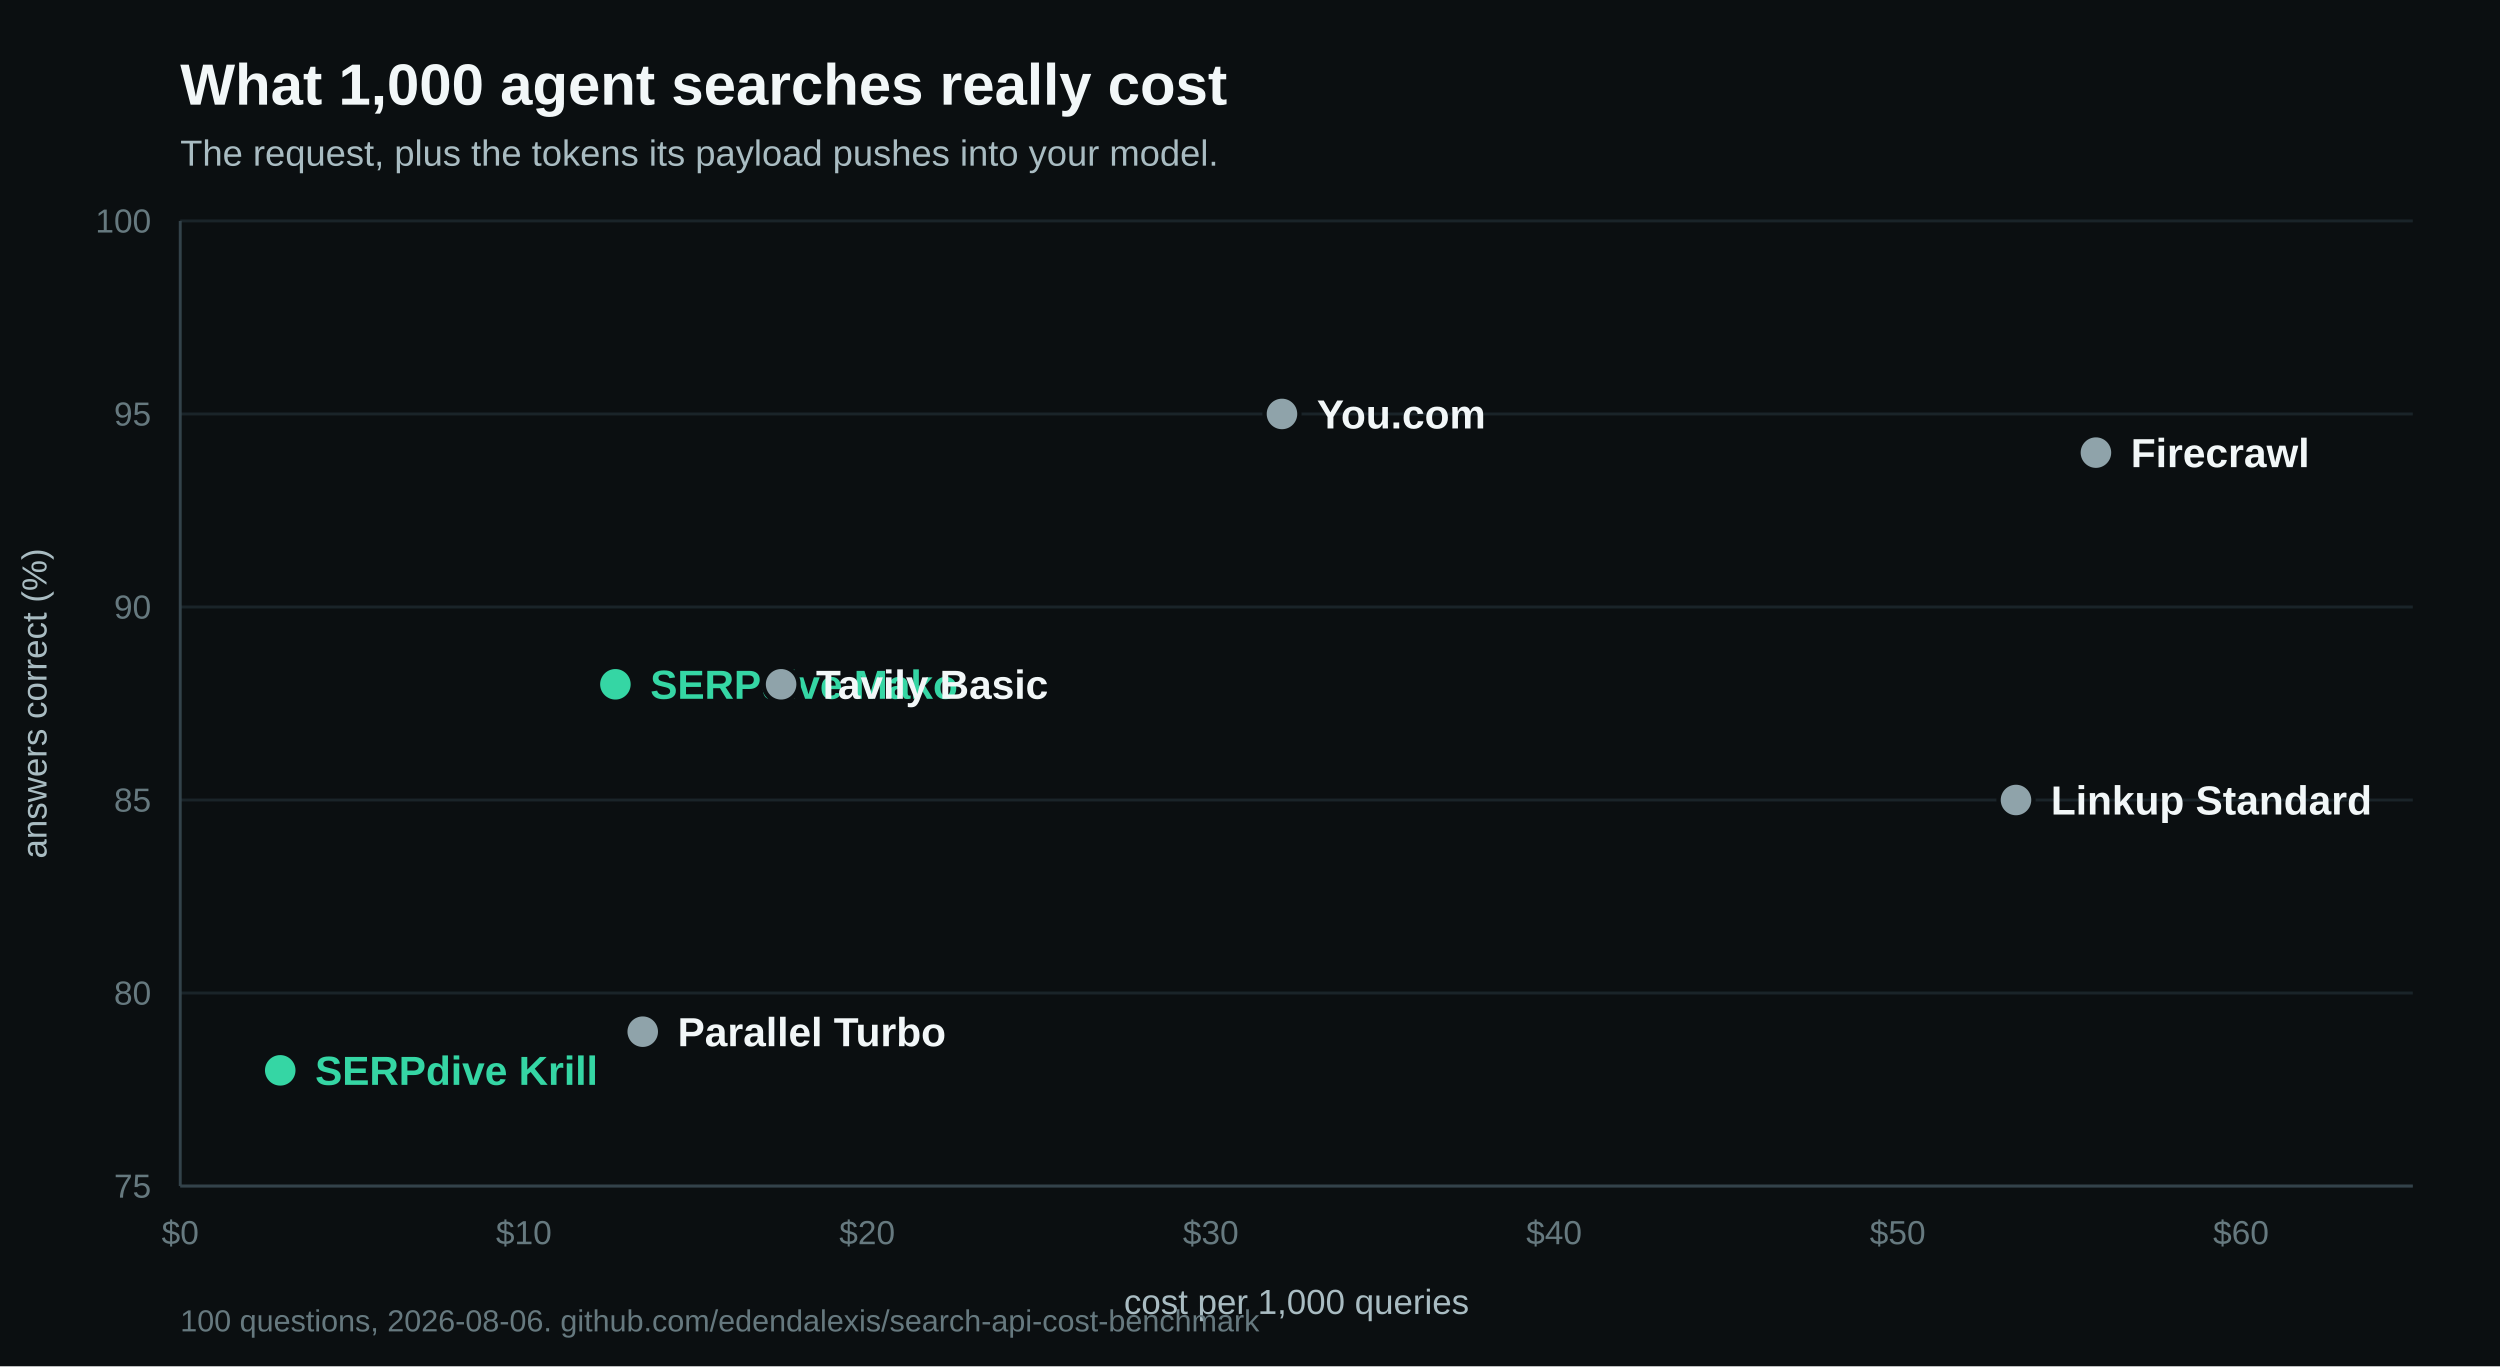
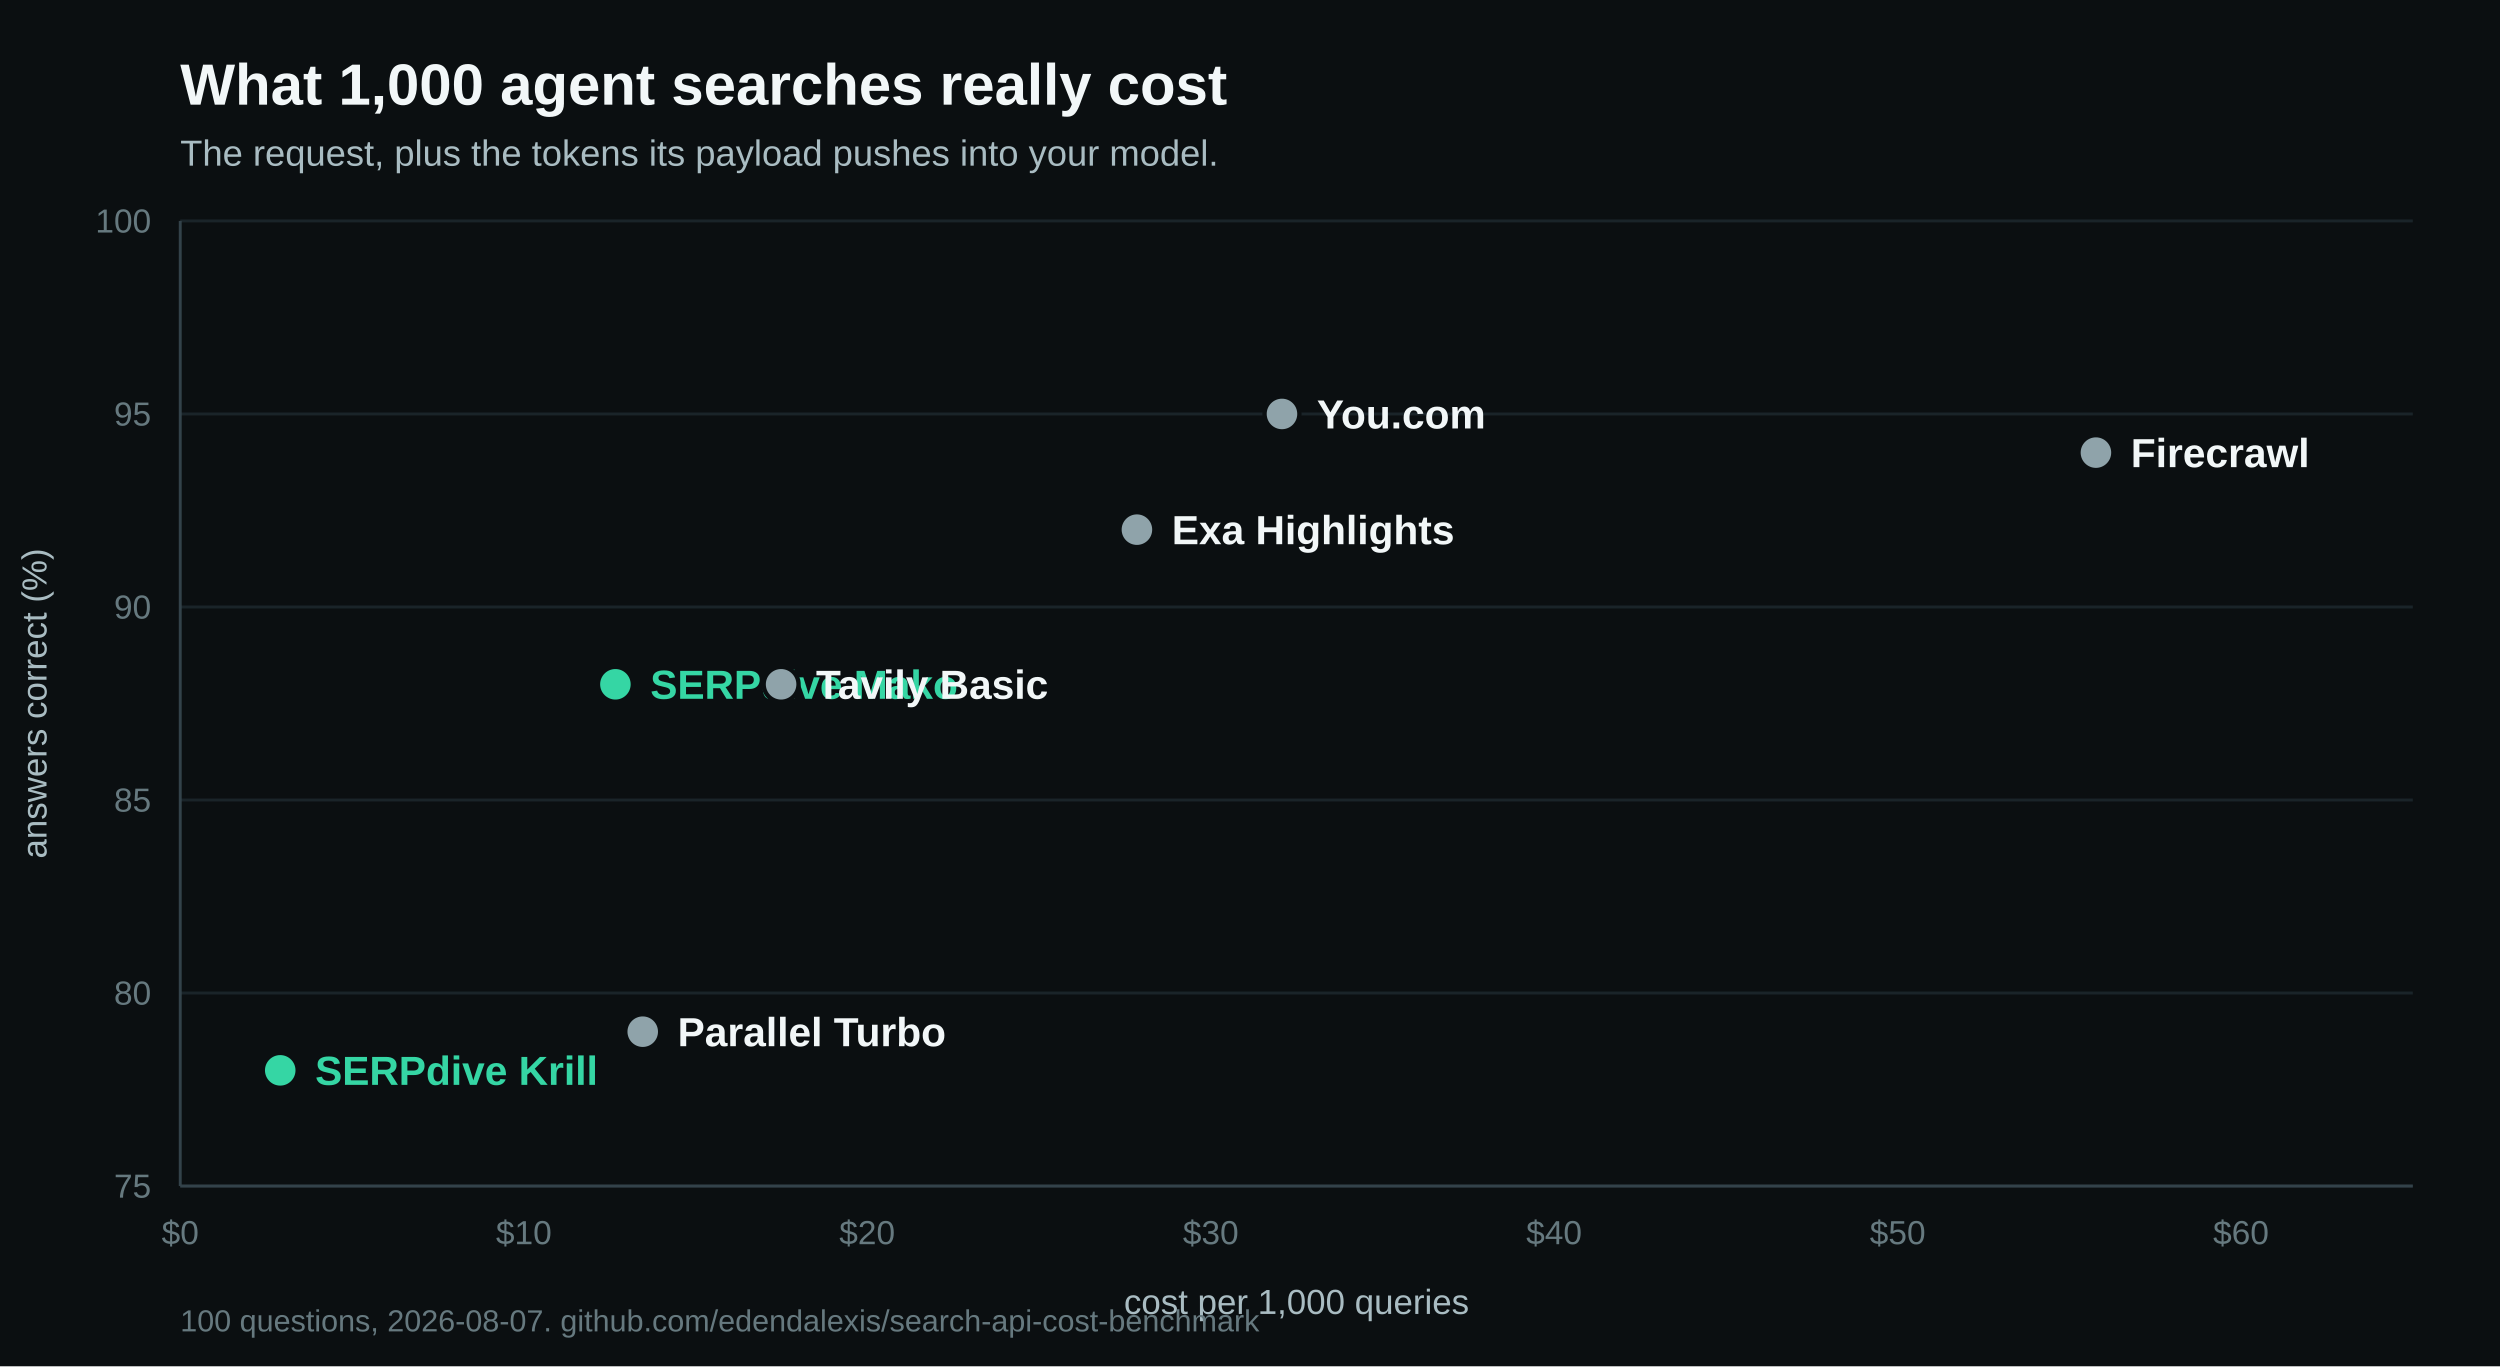
<svg xmlns="http://www.w3.org/2000/svg" width="860" height="470" viewBox="0 0 860 470" font-family="ui-sans-serif, -apple-system, 'Helvetica Neue', Arial, sans-serif">
  <rect width="860" height="470" fill="#0b0f11" />
  <text x="62" y="36" font-size="20" font-weight="700" fill="#f2f7f8">What 1,000 agent searches really cost</text>
  <text x="62" y="57" font-size="12.5" fill="#a9bcc2">The request, plus the tokens its payload pushes into your model.</text>
  <line x1="62" y1="408.0" x2="830" y2="408.0" stroke="#1a2429" />
  <text x="52" y="412.0" font-size="11.5" fill="#66797f" text-anchor="end">75</text>
  <line x1="62" y1="341.6" x2="830" y2="341.6" stroke="#1a2429" />
  <text x="52" y="345.6" font-size="11.5" fill="#66797f" text-anchor="end">80</text>
  <line x1="62" y1="275.2" x2="830" y2="275.2" stroke="#1a2429" />
  <text x="52" y="279.2" font-size="11.5" fill="#66797f" text-anchor="end">85</text>
  <line x1="62" y1="208.8" x2="830" y2="208.8" stroke="#1a2429" />
  <text x="52" y="212.8" font-size="11.5" fill="#66797f" text-anchor="end">90</text>
  <line x1="62" y1="142.4" x2="830" y2="142.4" stroke="#1a2429" />
  <text x="52" y="146.4" font-size="11.5" fill="#66797f" text-anchor="end">95</text>
  <line x1="62" y1="76.0" x2="830" y2="76.0" stroke="#1a2429" />
  <text x="52" y="80.0" font-size="11.5" fill="#66797f" text-anchor="end">100</text>
  <text x="62.0" y="428" font-size="11.5" fill="#66797f" text-anchor="middle">$0</text>
  <text x="180.2" y="428" font-size="11.5" fill="#66797f" text-anchor="middle">$10</text>
  <text x="298.3" y="428" font-size="11.5" fill="#66797f" text-anchor="middle">$20</text>
  <text x="416.5" y="428" font-size="11.5" fill="#66797f" text-anchor="middle">$30</text>
  <text x="534.6" y="428" font-size="11.5" fill="#66797f" text-anchor="middle">$40</text>
  <text x="652.8" y="428" font-size="11.5" fill="#66797f" text-anchor="middle">$50</text>
  <text x="770.9" y="428" font-size="11.5" fill="#66797f" text-anchor="middle">$60</text>
  <line x1="62" y1="408" x2="830" y2="408" stroke="#33424a" />
  <line x1="62" y1="76" x2="62" y2="408" stroke="#33424a" />
  <text x="446" y="452" font-size="12" fill="#a9bcc2" text-anchor="middle">cost per 1,000 queries</text>
  <text x="16" y="242" font-size="12" fill="#a9bcc2" text-anchor="middle" transform="rotate(-90 16 242)">answers correct (%)</text>
  <circle cx="96.4" cy="368.2" r="6" fill="#35d6a4" stroke="#0b0f11" stroke-width="1.5" />
  <text x="108.4" y="373.2" font-size="14" font-weight="700" fill="#35d6a4" text-anchor="start">SERPdive Krill</text>
  <circle cx="211.7" cy="235.4" r="6" fill="#35d6a4" stroke="#0b0f11" stroke-width="1.5" />
  <text x="223.7" y="240.4" font-size="14" font-weight="700" fill="#35d6a4" text-anchor="start">SERPdive Mako</text>
  <circle cx="221.1" cy="354.9" r="6" fill="#8fa3aa" stroke="#0b0f11" stroke-width="1.5" />
  <text x="233.1" y="359.9" font-size="14" font-weight="700" fill="#f2f7f8" text-anchor="start">Parallel Turbo</text>
  <circle cx="268.7" cy="235.4" r="6" fill="#8fa3aa" stroke="#0b0f11" stroke-width="1.5" />
  <text x="280.7" y="240.4" font-size="14" font-weight="700" fill="#f2f7f8" text-anchor="start">Tavily Basic</text>
+   <circle cx="391.1" cy="182.2" r="6" fill="#8fa3aa" stroke="#0b0f11" stroke-width="1.5" />
+   <text x="403.1" y="187.2" font-size="14" font-weight="700" fill="#f2f7f8" text-anchor="start">Exa Highlights</text>
  <circle cx="441.0" cy="142.4" r="6" fill="#8fa3aa" stroke="#0b0f11" stroke-width="1.5" />
  <text x="453.0" y="147.4" font-size="14" font-weight="700" fill="#f2f7f8" text-anchor="start">You.com</text>
-   <circle cx="693.5" cy="275.2" r="6" fill="#8fa3aa" stroke="#0b0f11" stroke-width="1.5" />
-   <text x="705.5" y="280.2" font-size="14" font-weight="700" fill="#f2f7f8" text-anchor="start">Linkup Standard</text>
  <circle cx="721.0" cy="155.7" r="6" fill="#8fa3aa" stroke="#0b0f11" stroke-width="1.5" />
  <text x="733.0" y="160.7" font-size="14" font-weight="700" fill="#f2f7f8" text-anchor="start">Firecrawl</text>
-   <text x="62" y="458" font-size="10.5" fill="#66797f">100 questions, 2026-08-06. github.com/edendalexis/search-api-cost-benchmark</text>
+   <text x="62" y="458" font-size="10.5" fill="#66797f">100 questions, 2026-08-07. github.com/edendalexis/search-api-cost-benchmark</text>
</svg>
